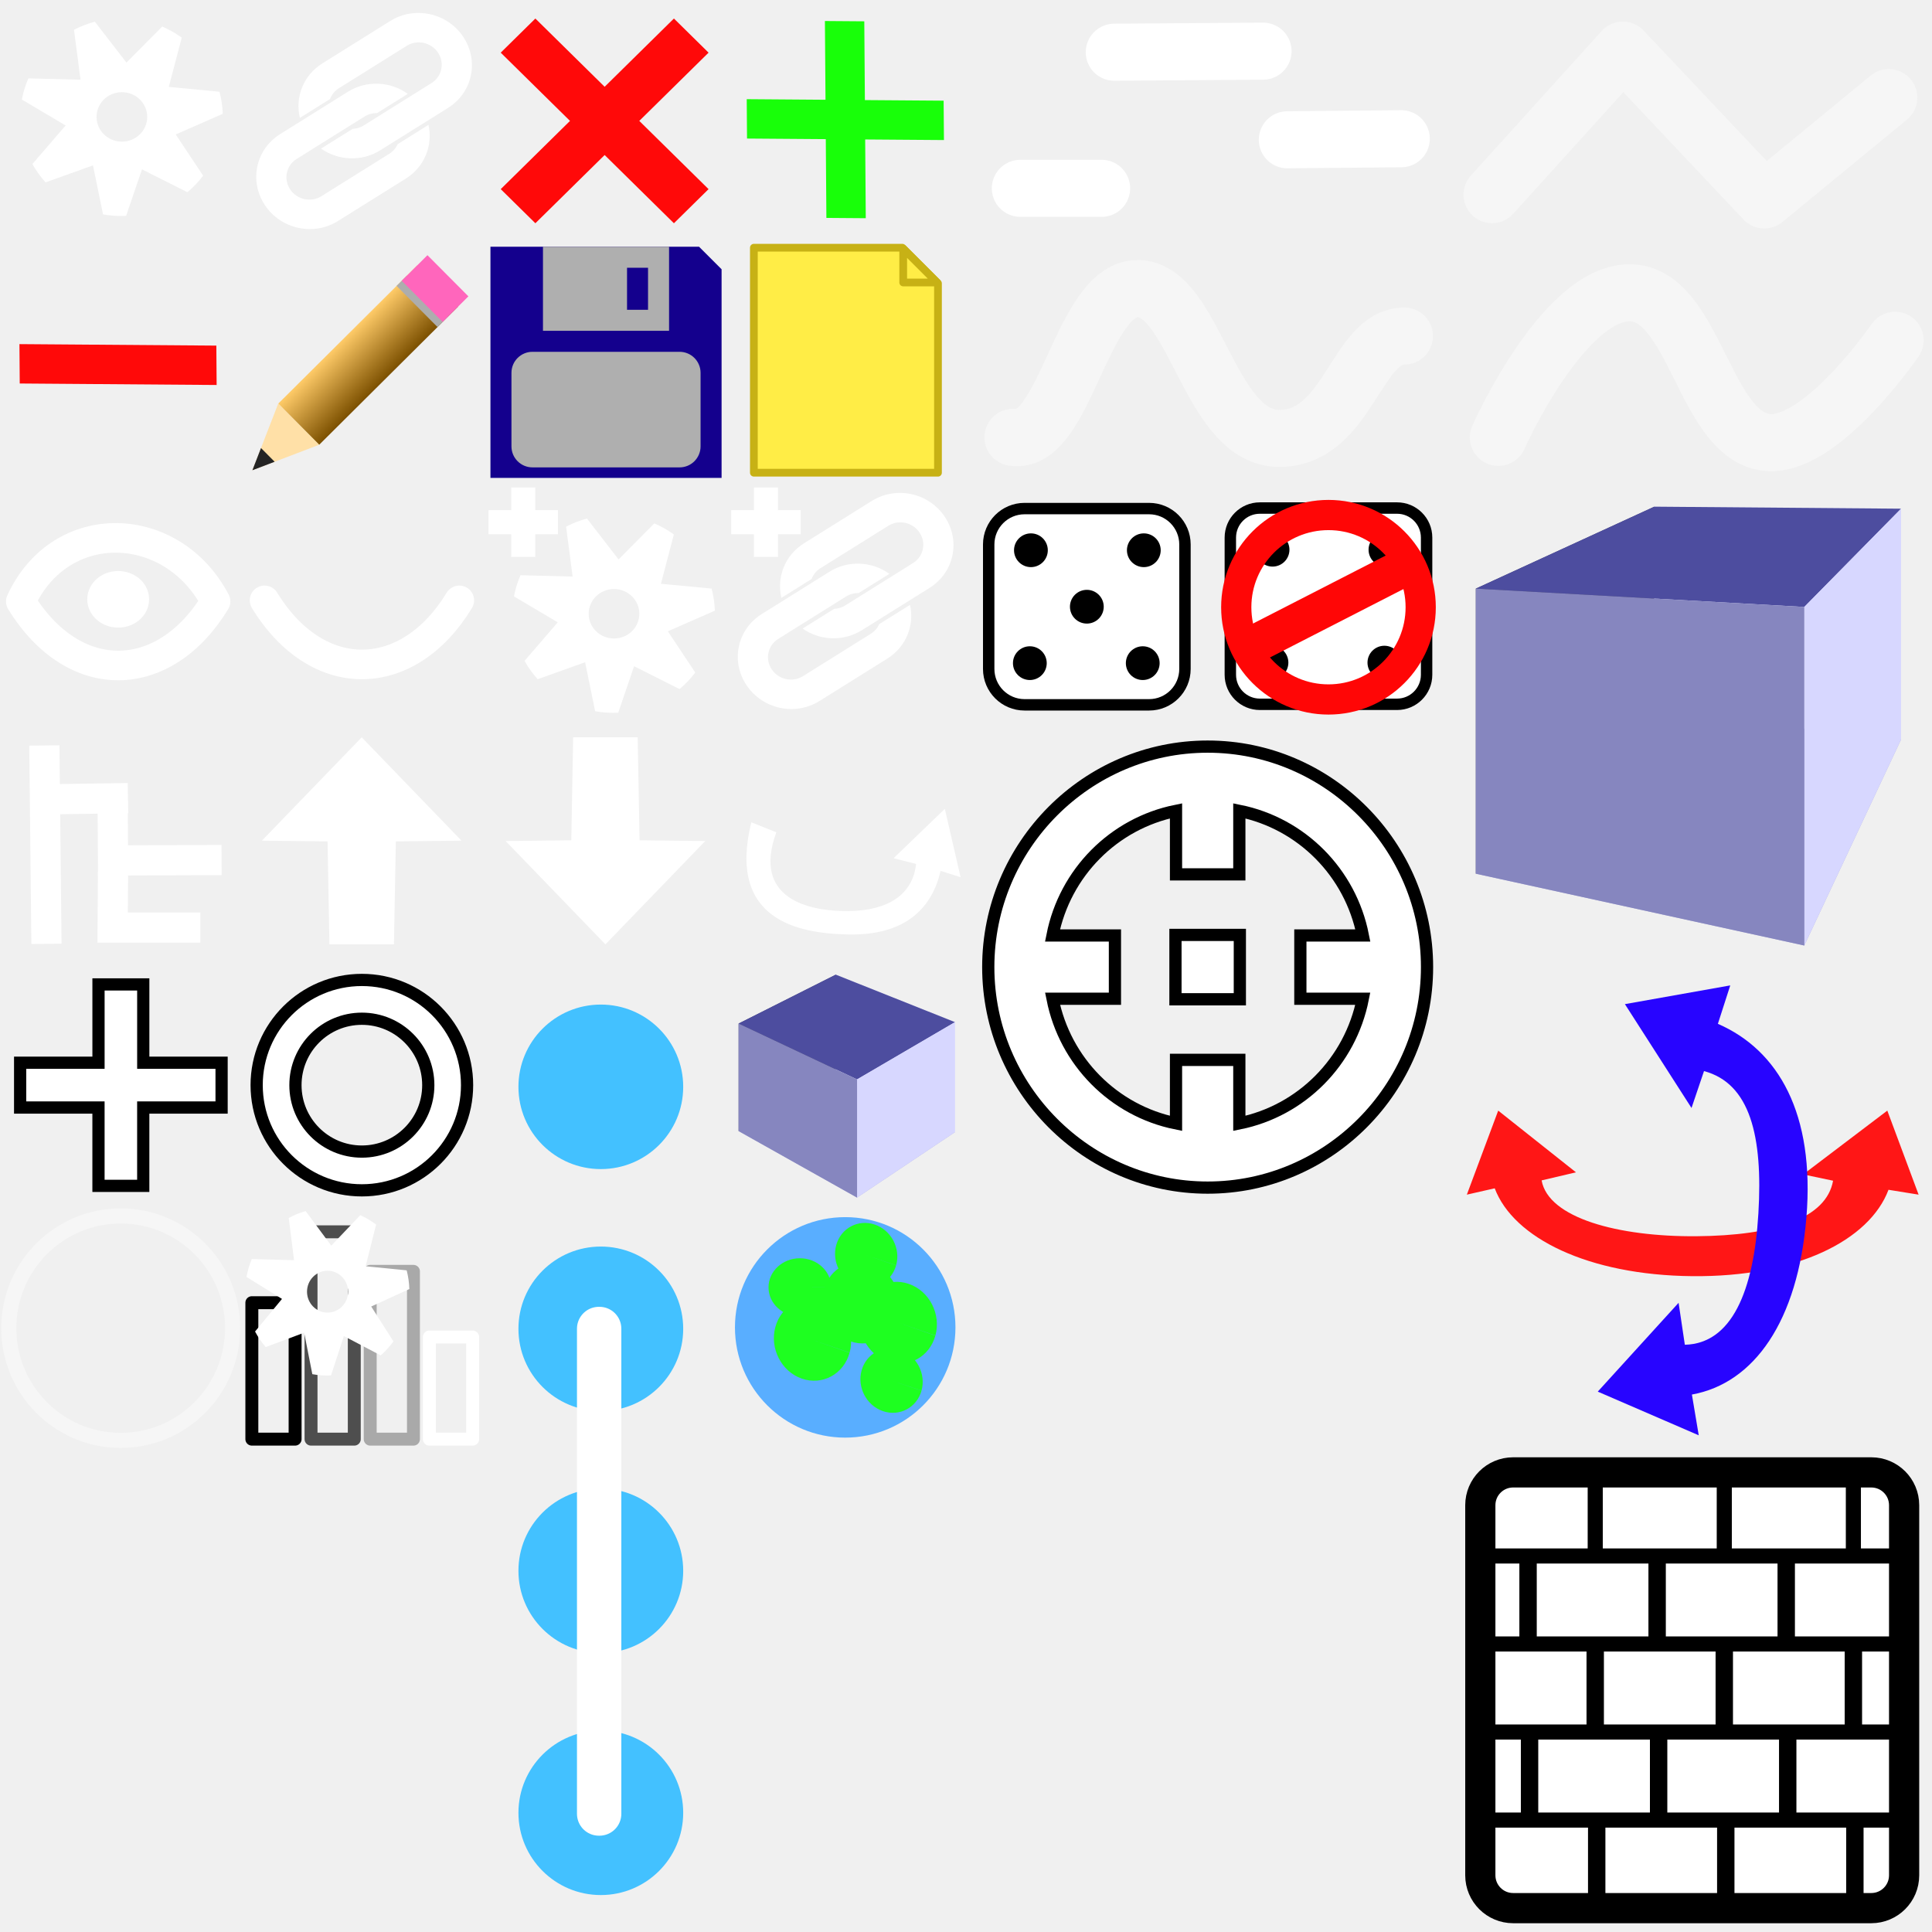
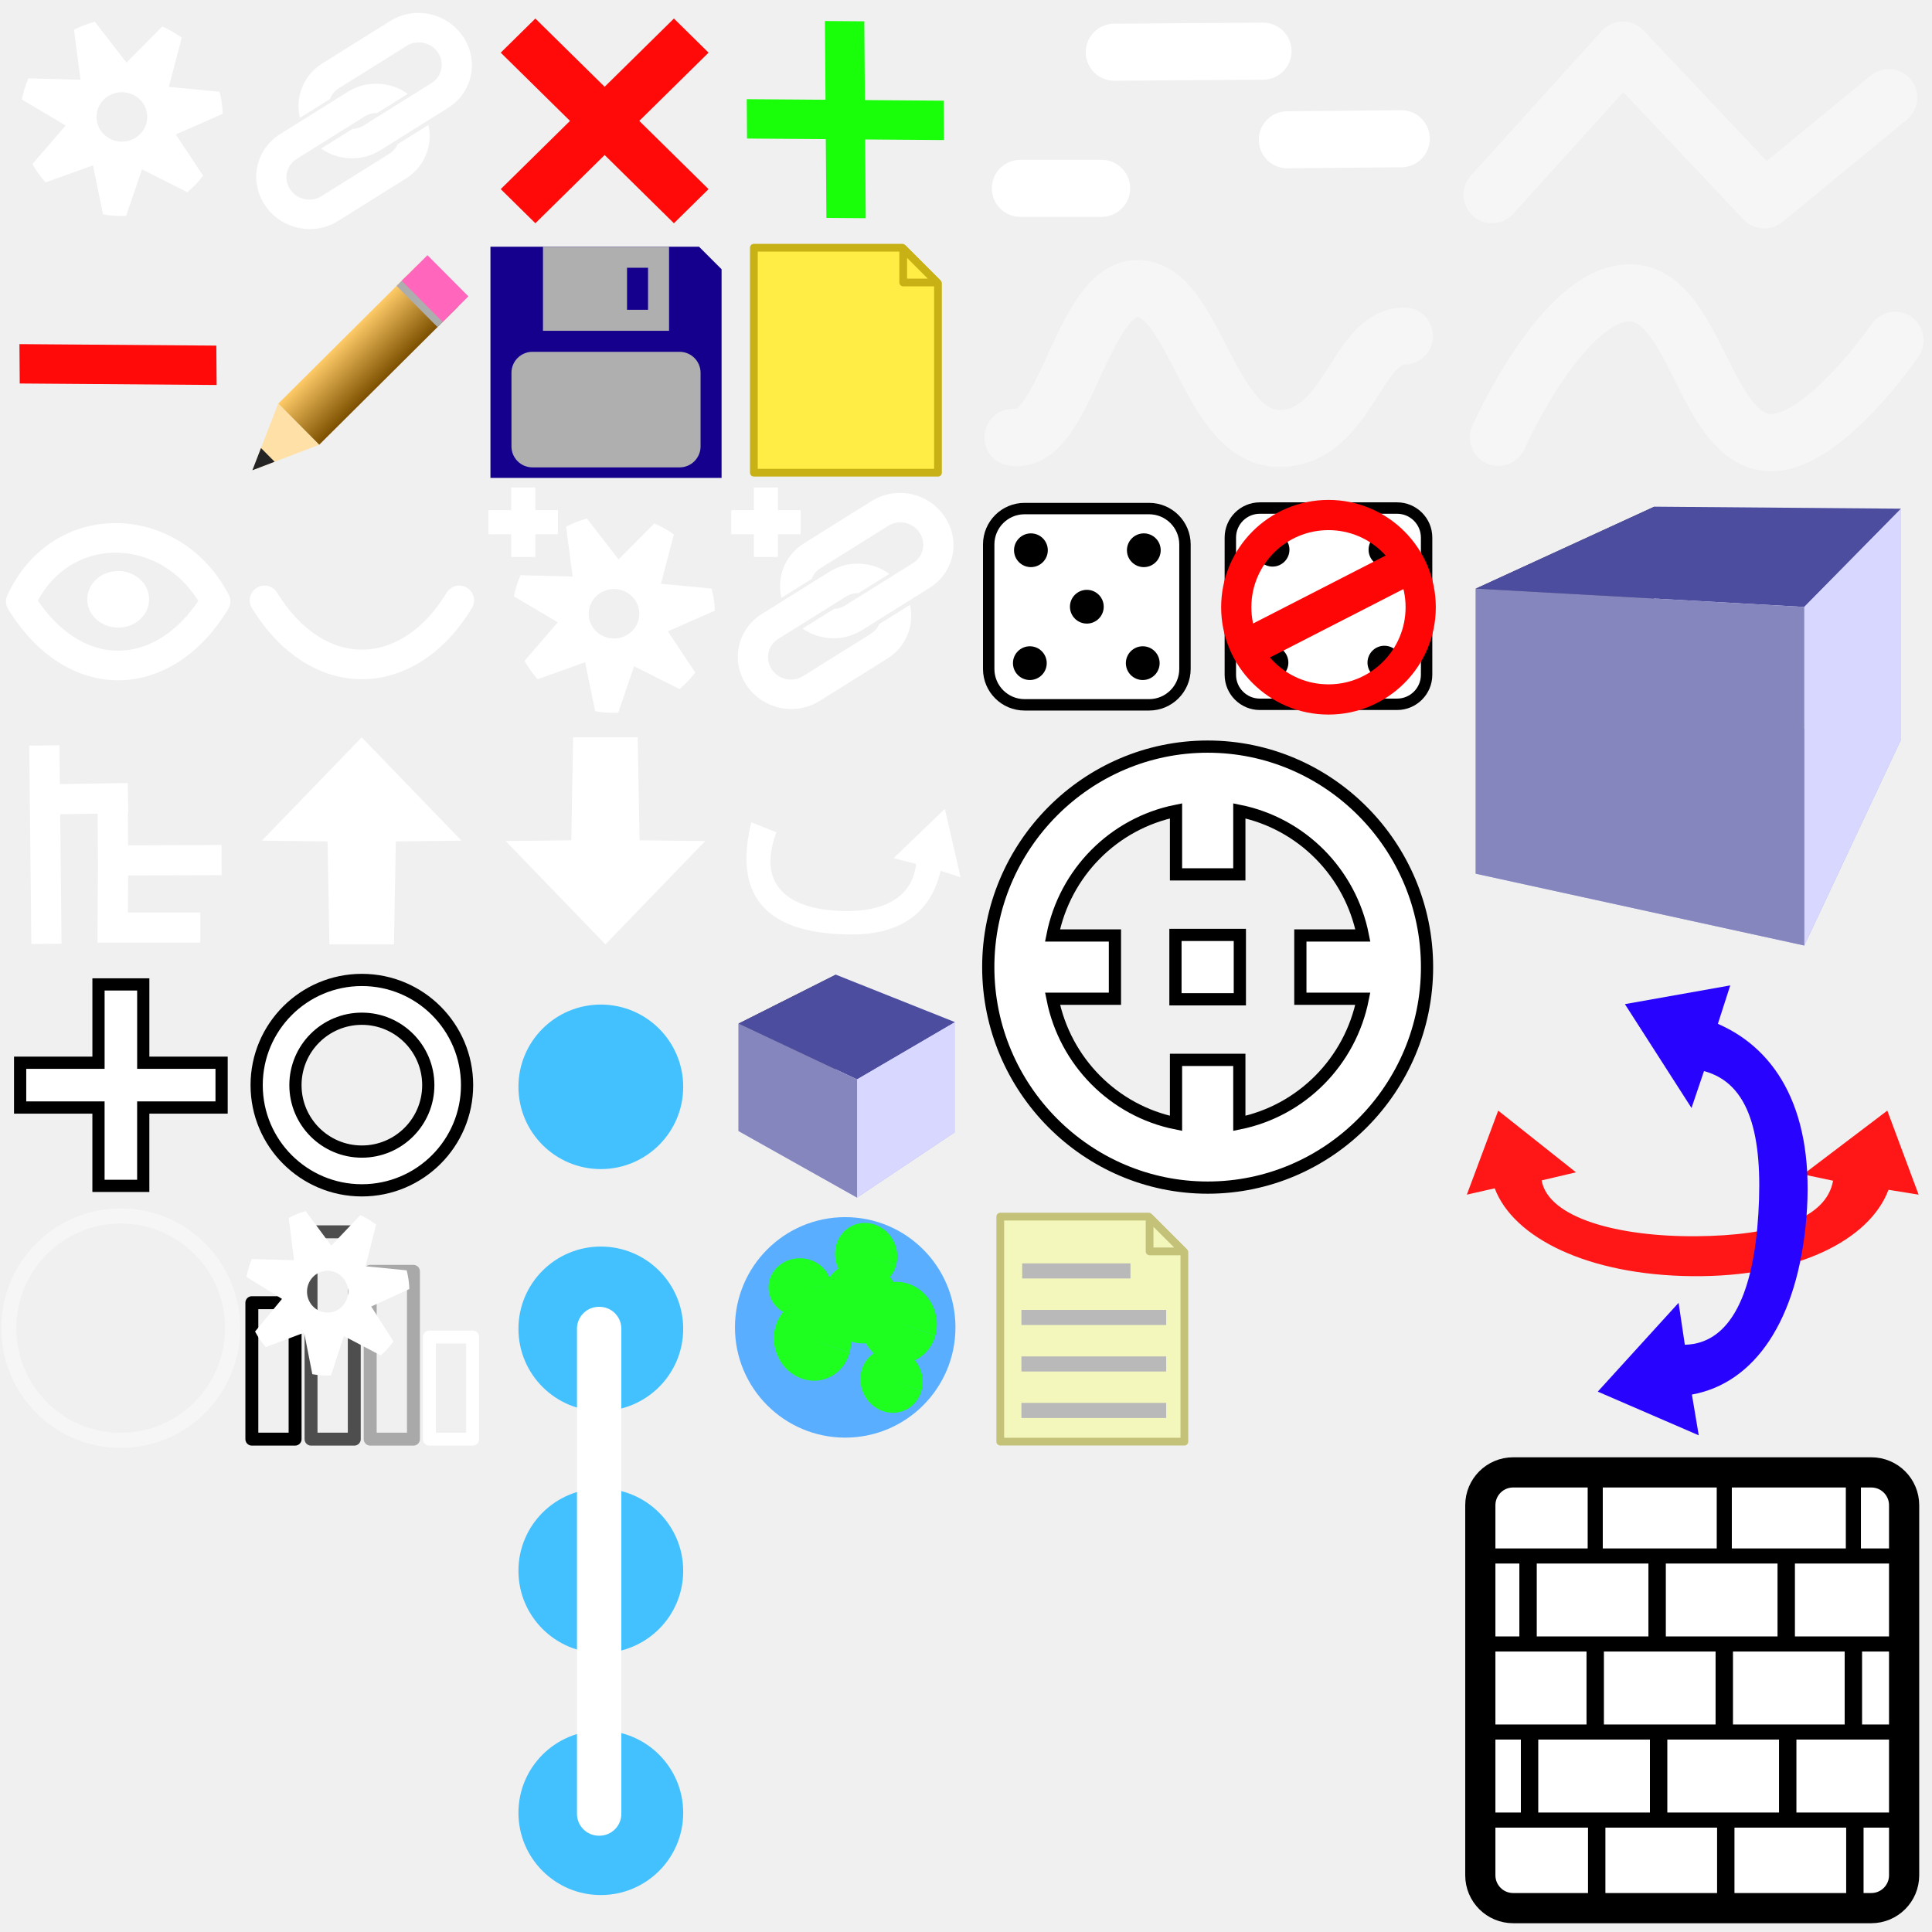
<svg xmlns="http://www.w3.org/2000/svg" xmlns:xlink="http://www.w3.org/1999/xlink" width="128" height="128" viewBox="0 0 128 128" version="1.1" id="svg8">
  <defs id="defs2">
    <linearGradient id="linearGradient836">
      <stop style="stop-color:#7c5000;stop-opacity:1" offset="0" id="stop832" />
      <stop style="stop-color:#ffcb68;stop-opacity:1" offset="1" id="stop834" />
    </linearGradient>
    <linearGradient xlink:href="#linearGradient836" id="linearGradient840" gradientUnits="userSpaceOnUse" x1="25.135" y1="58.875" x2="25.135" y2="48.292" />
  </defs>
  <g id="layer1" transform="translate(0,-216.0667)">
    <g id="g4582" transform="matrix(0.6164882,0.1362384,-0.1355381,0.6196732,31.9957,236.2375)">
      <path id="path4540" d="m 52.11,11.25 c -2.182,-2.093 -5.682,-2.08 -7.847,0.031 l -5.999,5.849 c -1.694,1.651 -2.053,4.082 -1.085,6.064 l 2.669,-2.602 c 0.068,-0.475 0.289,-0.935 0.667,-1.303 l 5.999,-5.849 c 0.928,-0.904 2.428,-0.91 3.363,-0.013 0.935,0.897 0.941,2.348 0.014,3.252 l -5.999,5.849 c -0.305,0.297 -0.672,0.496 -1.061,0.599 l -2.794,2.724 c 2.028,0.835 4.455,0.446 6.106,-1.164 l 5.999,-5.849 C 54.307,16.728 54.293,13.343 52.11,11.25 Z" style="opacity:1;fill:#ffffff;fill-opacity:1;stroke:none;stroke-width:0.589;stroke-linecap:round;stroke-miterlimit:4;stroke-dasharray:none;stroke-opacity:1;paint-order:fill markers stroke" />
      <path id="path4542" d="m 47.703,18.314 c -2.043,-0.877 -4.512,-0.499 -6.184,1.131 l -5.999,5.849 c -2.165,2.11 -2.151,5.495 0.032,7.588 2.182,2.093 5.682,2.08 7.847,-0.031 l 5.999,-5.849 c 1.672,-1.631 2.043,-4.021 1.119,-5.989 l -2.724,2.656 c -0.088,0.429 -0.303,0.839 -0.646,1.174 l -5.999,5.849 c -0.928,0.904 -2.428,0.91 -3.363,0.013 -0.935,-0.897 -0.941,-2.348 -0.014,-3.252 l 5.999,-5.849 c 0.344,-0.335 0.766,-0.546 1.209,-0.634 z" style="opacity:1;fill:#ffffff;fill-opacity:1;stroke:none;stroke-width:0.589;stroke-linecap:round;stroke-miterlimit:4;stroke-dasharray:none;stroke-opacity:1;paint-order:fill markers stroke" />
    </g>
    <g id="g4564" transform="matrix(0.4337018,0.4271893,-0.4337018,0.4271893,43.79101,209.098)" style="fill:#ff0909;fill-opacity:1">
      <rect style="opacity:1;fill:#ff0909;fill-opacity:1;stroke:none;stroke-width:1;stroke-linecap:round;stroke-miterlimit:4;stroke-dasharray:none;stroke-opacity:1;paint-order:fill markers stroke" id="rect4560" width="5.292" height="26.458" x="10.583" y="8.604" ry="0" />
      <rect style="opacity:1;fill:#ff0909;fill-opacity:1;stroke:none;stroke-width:1;stroke-linecap:round;stroke-miterlimit:4;stroke-dasharray:none;stroke-opacity:1;paint-order:fill markers stroke" id="rect4562" width="26.458" height="5.292" x="0" y="19.188" ry="0" />
    </g>
    <g id="g4645" transform="matrix(0.5257369,0,0,0.513409,30.84776,228.0959)">
      <path id="path4598" d="m 23.783,44.111 -4.509,4.649 -3.98,-5.273 a 12.771,12.771 0 0 0 -2.631,1.045 l 0.826,6.442 -6.571,-0.175 a 12.771,12.771 0 0 0 -0.79,2.558 12.771,12.771 0 0 0 -0.028,0.174 l 5.512,3.347 -4.186,4.972 a 12.771,12.771 0 0 0 1.656,2.37 l 5.976,-2.194 1.268,6.325 a 12.771,12.771 0 0 0 2.908,0.192 l 1.998,-6.001 5.728,2.948 a 12.771,12.771 0 0 0 1.98,-2.136 l -3.456,-5.318 5.927,-2.662 a 12.771,12.771 0 0 0 -0.414,-2.85 l -6.384,-0.621 1.631,-6.362 a 12.771,12.771 0 0 0 -2.46,-1.43 z m -4.472,8.529 a 3.193,3.193 0 0 1 2.523,3.744 3.193,3.193 0 0 1 -3.744,2.523 3.193,3.193 0 0 1 -2.523,-3.744 3.193,3.193 0 0 1 3.744,-2.523 z" style="opacity:1;fill:#ffffff;fill-opacity:1;stroke:none;stroke-width:0.804;stroke-linecap:round;stroke-miterlimit:4;stroke-dasharray:none;stroke-opacity:1;paint-order:fill markers stroke" />
    </g>
    <g id="g855" transform="matrix(0.2576966,-0.2563049,0.2563049,0.2576966,4.010431,232.3965)">
      <rect ry="0" y="48.292" x="7.938" height="10.583" width="35.719" id="rect830" style="opacity:1;fill:url(#linearGradient840);fill-opacity:1;stroke:none;stroke-width:1;stroke-linecap:round;stroke-miterlimit:4;stroke-dasharray:none;stroke-opacity:1;paint-order:fill markers stroke" />
      <path id="path842" d="M 7.937,48.292 -3.969,53.583 7.937,58.875 Z" style="fill:#ffe0a7;fill-opacity:1;fill-rule:evenodd;stroke:none;stroke-width:0.265px;stroke-linecap:butt;stroke-linejoin:miter;stroke-opacity:1" />
      <path style="fill:#242424;fill-opacity:1;fill-rule:evenodd;stroke:none;stroke-width:0.088px;stroke-linecap:butt;stroke-linejoin:miter;stroke-opacity:1" d="M -9.9999999e-8,51.819 -3.969,53.583 -9.9999999e-8,55.347 Z" id="path844" />
      <rect ry="0" y="48.292" x="38.365" height="10.583" width="2.646" id="rect846" style="opacity:1;fill:#adadad;fill-opacity:1;stroke:none;stroke-width:1;stroke-linecap:round;stroke-miterlimit:4;stroke-dasharray:none;stroke-opacity:1;paint-order:fill markers stroke" />
      <rect style="opacity:1;fill:#ff66bc;fill-opacity:1;stroke:none;stroke-width:1.118;stroke-linecap:round;stroke-miterlimit:4;stroke-dasharray:none;stroke-opacity:1;paint-order:fill markers stroke" id="rect848" width="6.615" height="10.583" x="39.688" y="48.292" ry="2.8421709e-014" />
    </g>
    <g id="g879" transform="matrix(0.5261685,0,0,0.5261685,14.39521,211.1813)">
      <path id="rect859" transform="scale(0.2645833)" d="m 130,152.52 v 110 h 110 v -99.289 l -10.711,-10.711 z" style="opacity:1;fill:#14008d;fill-opacity:1;stroke:none;stroke-width:3.78;stroke-linecap:round;stroke-miterlimit:4;stroke-dasharray:none;stroke-opacity:1;paint-order:fill markers stroke" />
      <path id="rect861" transform="scale(0.2645833)" d="m 155,152.52 v 40 h 60 v -40 z m 40,10 h 10 v 20 h -10 z" style="opacity:1;fill:#afafaf;fill-opacity:1;stroke:none;stroke-width:4.04;stroke-linecap:round;stroke-miterlimit:4;stroke-dasharray:none;stroke-opacity:1;paint-order:fill markers stroke" />
      <rect ry="2.646" y="53.583" x="37.042" height="14.552" width="23.812" id="rect874" style="opacity:1;fill:#afafaf;fill-opacity:1;stroke:none;stroke-width:1;stroke-linecap:round;stroke-miterlimit:4;stroke-dasharray:none;stroke-opacity:1;paint-order:fill markers stroke" />
    </g>
    <g style="fill:#18ff09;fill-opacity:1" transform="matrix(0.00372977,0.4930381,-0.4930381,-0.00372977,83.19988,216.8025)" id="g849">
      <path style="opacity:1;fill:#18ff09;fill-opacity:1;stroke:none;stroke-width:1;stroke-linecap:round;stroke-miterlimit:4;stroke-dasharray:none;stroke-opacity:1;paint-order:fill markers stroke" d="m 1.77,57.914 10.581,8.16e-4 8.46e-4,10.585 5.292,4.22e-4 -8.47e-4,-10.585 10.585,8.46e-4 -4.24e-4,-5.292 -10.581,-8.16e-4 -8.47e-4,-10.585 -5.292,0.004 8.14e-4,10.581 -10.585,-8.47e-4 z" id="rect844" />
    </g>
    <g id="g856" transform="matrix(0.00372977,0.4930381,-0.4930381,-0.00372977,18.53521,233.7784)" style="fill:#ff0909;fill-opacity:1">
      <rect style="opacity:1;fill:#ff0909;fill-opacity:1;stroke:none;stroke-width:1;stroke-linecap:round;stroke-miterlimit:4;stroke-dasharray:none;stroke-opacity:1;paint-order:fill markers stroke" id="rect851" width="5.292" height="26.458" x="10.583" y="8.604" ry="0" />
    </g>
    <g id="g868" transform="matrix(0.5122352,0,0,0.5122352,5.221485,211.8065)">
      <path id="rect849" transform="scale(0.2645833)" d="m 330,152.52 v 110 h 90 v -92.574 l -17.428,-17.426 z" style="opacity:1;fill:#ffed46;fill-opacity:1;stroke:#c7b115;stroke-width:3.78;stroke-linecap:round;stroke-linejoin:round;stroke-miterlimit:4;stroke-dasharray:none;stroke-opacity:1;paint-order:fill markers stroke" />
      <path id="path855" transform="scale(0.2645833)" d="m 403,152.947 v 16.572 h 16.574 z" style="opacity:1;fill:#ffed46;fill-opacity:1;stroke:#c7b115;stroke-width:3.78;stroke-linecap:round;stroke-linejoin:round;stroke-miterlimit:4;stroke-dasharray:none;stroke-opacity:1;paint-order:fill markers stroke" />
      <rect transform="rotate(-90)" ry="2.5431327e-006" y="84.667" x="-57.552" height="29.104" width="5.292" id="rect863" style="opacity:0;fill:#ffed46;fill-opacity:1;stroke:#c7b115;stroke-width:1;stroke-linecap:round;stroke-linejoin:round;stroke-miterlimit:4;stroke-dasharray:none;stroke-opacity:1;paint-order:fill markers stroke" />
    </g>
    <path style="opacity:1;fill:none;fill-opacity:1;stroke:#ffffff;stroke-width:1.96;stroke-linecap:round;stroke-linejoin:round;stroke-miterlimit:4;stroke-dasharray:none;stroke-opacity:1;paint-order:fill markers stroke" d="m 14.281,255.913 c -3.38,5.567 -9.371,5.749 -12.903,0 2.659,-5.763 10.053,-5.461 12.903,0 z" id="path5159" />
    <ellipse style="opacity:1;fill:none;fill-opacity:1;stroke:#ffffff;stroke-width:2;stroke-linecap:round;stroke-linejoin:round;stroke-miterlimit:4;stroke-dasharray:none;stroke-opacity:1;paint-order:fill markers stroke" id="path5162" cx="7.83" cy="255.773" rx="1.049" ry="0.874" />
    <path id="path5166" d="m 30.43,255.843 c -3.38,5.567 -9.371,5.749 -12.903,0" style="opacity:1;fill:none;fill-opacity:1;stroke:#ffffff;stroke-width:1.96;stroke-linecap:round;stroke-linejoin:round;stroke-miterlimit:4;stroke-dasharray:none;stroke-opacity:1;paint-order:fill markers stroke" />
    <path style="opacity:1;fill:#ffffff;fill-opacity:1;stroke:none;stroke-width:2;stroke-linecap:round;stroke-linejoin:round;stroke-miterlimit:4;stroke-dasharray:none;stroke-opacity:1;paint-order:fill markers stroke" d="m 33.869,248.365 v 1.502 h -1.502 v 1.596 h 1.502 v 1.502 h 1.596 v -1.502 h 1.502 v -1.596 h -1.502 v -1.502 z" id="rect860" />
    <path id="path865" d="m 49.948,248.365 v 1.502 h -1.502 v 1.596 h 1.502 v 1.502 h 1.596 v -1.502 h 1.502 v -1.596 h -1.502 v -1.502 z" style="opacity:1;fill:#ffffff;fill-opacity:1;stroke:none;stroke-width:2;stroke-linecap:round;stroke-linejoin:round;stroke-miterlimit:4;stroke-dasharray:none;stroke-opacity:1;paint-order:fill markers stroke" />
    <g id="g4582-9" transform="matrix(0.6164882,0.1362384,-0.1355381,0.6196732,0.09092866,204.4386)">
      <path id="path4540-9" d="m 52.11,11.25 c -2.182,-2.093 -5.682,-2.08 -7.847,0.031 l -5.999,5.849 c -1.694,1.651 -2.053,4.082 -1.085,6.064 l 2.669,-2.602 c 0.068,-0.475 0.289,-0.935 0.667,-1.303 l 5.999,-5.849 c 0.928,-0.904 2.428,-0.91 3.363,-0.013 0.935,0.897 0.941,2.348 0.014,3.252 l -5.999,5.849 c -0.305,0.297 -0.672,0.496 -1.061,0.599 l -2.794,2.724 c 2.028,0.835 4.455,0.446 6.106,-1.164 l 5.999,-5.849 C 54.307,16.728 54.293,13.343 52.11,11.25 Z" style="opacity:1;fill:#ffffff;fill-opacity:1;stroke:none;stroke-width:0.589;stroke-linecap:round;stroke-miterlimit:4;stroke-dasharray:none;stroke-opacity:1;paint-order:fill markers stroke" />
      <path id="path4542-4" d="m 47.703,18.314 c -2.043,-0.877 -4.512,-0.499 -6.184,1.131 l -5.999,5.849 c -2.165,2.11 -2.151,5.495 0.032,7.588 2.182,2.093 5.682,2.08 7.847,-0.031 l 5.999,-5.849 c 1.672,-1.631 2.043,-4.021 1.119,-5.989 l -2.724,2.656 c -0.088,0.429 -0.303,0.839 -0.646,1.174 l -5.999,5.849 c -0.928,0.904 -2.428,0.91 -3.363,0.013 -0.935,-0.897 -0.941,-2.348 -0.014,-3.252 l 5.999,-5.849 c 0.344,-0.335 0.766,-0.546 1.209,-0.634 z" style="opacity:1;fill:#ffffff;fill-opacity:1;stroke:none;stroke-width:0.589;stroke-linecap:round;stroke-miterlimit:4;stroke-dasharray:none;stroke-opacity:1;paint-order:fill markers stroke" />
    </g>
    <g id="g4645-4" transform="matrix(0.5257369,0,0,0.513409,-1.756096,195.1784)">
      <path id="path4598-6" d="m 23.783,44.111 -4.509,4.649 -3.98,-5.273 a 12.771,12.771 0 0 0 -2.631,1.045 l 0.826,6.442 -6.571,-0.175 a 12.771,12.771 0 0 0 -0.79,2.558 12.771,12.771 0 0 0 -0.028,0.174 l 5.512,3.347 -4.186,4.972 a 12.771,12.771 0 0 0 1.656,2.37 l 5.976,-2.194 1.268,6.325 a 12.771,12.771 0 0 0 2.908,0.192 l 1.998,-6.001 5.728,2.948 a 12.771,12.771 0 0 0 1.98,-2.136 l -3.456,-5.318 5.927,-2.662 a 12.771,12.771 0 0 0 -0.414,-2.85 l -6.384,-0.621 1.631,-6.362 a 12.771,12.771 0 0 0 -2.46,-1.43 z m -4.472,8.529 a 3.193,3.193 0 0 1 2.523,3.744 3.193,3.193 0 0 1 -3.744,2.523 3.193,3.193 0 0 1 -2.523,-3.744 3.193,3.193 0 0 1 3.744,-2.523 z" style="opacity:1;fill:#ffffff;fill-opacity:1;stroke:none;stroke-width:0.804;stroke-linecap:round;stroke-miterlimit:4;stroke-dasharray:none;stroke-opacity:1;paint-order:fill markers stroke" />
    </g>
    <path style="fill:none;fill-rule:evenodd;stroke:#ffffff;stroke-width:2;stroke-linecap:butt;stroke-linejoin:miter;stroke-miterlimit:4;stroke-dasharray:none;stroke-opacity:1" d="m 2.938,265.456 0.14,13.143" id="path1469" />
    <path style="fill:none;fill-rule:evenodd;stroke:#ffffff;stroke-width:2;stroke-linecap:butt;stroke-linejoin:miter;stroke-miterlimit:4;stroke-dasharray:none;stroke-opacity:1" d="m 3.51,269.018 4.968,-0.074" id="path1471" />
    <path style="fill:none;fill-rule:evenodd;stroke:#ffffff;stroke-width:2;stroke-linecap:butt;stroke-linejoin:miter;stroke-miterlimit:4;stroke-dasharray:none;stroke-opacity:1" d="m 7.464,269.117 0.025,3.955 7.192,-0.025 v 0" id="path1473" />
    <path style="fill:none;fill-rule:evenodd;stroke:#ffffff;stroke-width:2;stroke-linecap:butt;stroke-linejoin:miter;stroke-miterlimit:4;stroke-dasharray:none;stroke-opacity:1" d="m 7.489,273.838 -0.025,3.683 h 5.808" id="path1475" />
    <path style="fill:#ffffff;fill-opacity:1;fill-rule:evenodd;stroke:none;stroke-width:1px;stroke-linecap:butt;stroke-linejoin:miter;stroke-opacity:1" d="m 17.352,271.762 4.35,0.049 0.123,6.822 h 4.275 l 0.125,-6.822 4.35,-0.049 -6.611,-6.846 z" id="path1477" />
    <path id="path4561" d="m 33.5,271.787 4.35,-0.049 0.123,-6.822 h 4.275 l 0.125,6.822 4.35,0.049 -6.611,6.846 z" style="fill:#ffffff;fill-opacity:1;fill-rule:evenodd;stroke:none;stroke-width:1px;stroke-linecap:butt;stroke-linejoin:miter;stroke-opacity:1" />
    <path style="fill:none;fill-rule:evenodd;stroke:#ffffff;stroke-width:3.78;stroke-linecap:round;stroke-linejoin:miter;stroke-miterlimit:4;stroke-dasharray:none;stroke-opacity:1" d="m 67.601,228.544 5.383,-1e-5" id="path4570" />
    <path style="fill:none;fill-rule:evenodd;stroke:#ffffff;stroke-width:3.78;stroke-linecap:round;stroke-linejoin:miter;stroke-miterlimit:4;stroke-dasharray:none;stroke-opacity:1" d="m 73.823,219.526 9.857,-0.07" id="path4572" />
    <path style="fill:none;fill-rule:evenodd;stroke:#ffffff;stroke-width:3.78;stroke-linecap:round;stroke-linejoin:miter;stroke-miterlimit:4;stroke-dasharray:none;stroke-opacity:1" d="m 85.288,225.328 7.55,-0.07" id="path4574" />
    <path style="fill:none;fill-rule:evenodd;stroke:#f6f6f6;stroke-width:3.78;stroke-linecap:round;stroke-linejoin:round;stroke-miterlimit:4;stroke-dasharray:none;stroke-opacity:1" d="m 98.851,228.964 8.669,-9.577 9.368,9.927 8.249,-6.781" id="path4576" />
    <path style="fill:none;fill-rule:evenodd;stroke:#f6f6f6;stroke-width:3.78;stroke-linecap:round;stroke-linejoin:round;stroke-miterlimit:4;stroke-dasharray:none;stroke-opacity:1" d="m 67.111,245.043 c 3.472,0.559 4.556,-9.962 8.319,-9.857 3.763,0.105 4.679,9.986 9.368,9.927 4.552,-0.057 5.041,-6.781 8.249,-6.781" id="path4576-7" />
    <path style="fill:none;fill-rule:evenodd;stroke:#f6f6f6;stroke-width:3.78;stroke-linecap:round;stroke-linejoin:round;stroke-miterlimit:4;stroke-dasharray:none;stroke-opacity:1" d="m 99.269,245.043 c 0,0 4.241,-9.531 8.669,-9.577 4.428,-0.046 4.967,9.849 9.368,9.927 3.559,0.063 8.249,-6.781 8.249,-6.781" id="path4576-0" />
    <g id="g892" transform="translate(0,-64)">
      <rect y="313.761" x="65.504" height="13.003" width="13.003" id="rect873" style="opacity:1;fill:#ffffff;fill-opacity:1;stroke:#000000;stroke-width:0.756;stroke-linecap:round;stroke-linejoin:miter;stroke-miterlimit:4;stroke-dasharray:none;stroke-opacity:1" ry="2.377" />
      <path id="path877" d="m 68.301,315.404 a 1.119,1.119 0 0 0 -1.119,1.117 1.119,1.119 0 0 0 1.119,1.119 1.119,1.119 0 0 0 1.119,-1.119 1.119,1.119 0 0 0 -1.119,-1.117 z m 7.48,0 a 1.119,1.119 0 0 0 -1.119,1.117 1.119,1.119 0 0 0 1.119,1.119 1.119,1.119 0 0 0 1.119,-1.119 1.119,1.119 0 0 0 -1.119,-1.117 z m -7.551,7.48 a 1.119,1.119 0 0 0 -1.119,1.119 1.119,1.119 0 0 0 1.119,1.117 1.119,1.119 0 0 0 1.119,-1.117 1.119,1.119 0 0 0 -1.119,-1.119 z m 7.48,0 a 1.119,1.119 0 0 0 -1.119,1.119 1.119,1.119 0 0 0 1.119,1.117 1.119,1.119 0 0 0 1.119,-1.117 1.119,1.119 0 0 0 -1.119,-1.119 z" style="opacity:1;fill:#000000;fill-opacity:1;stroke:none;stroke-width:30.236;stroke-linecap:round;stroke-linejoin:miter;stroke-miterlimit:4;stroke-dasharray:none;stroke-opacity:1" />
      <path style="opacity:1;fill:#000000;fill-opacity:1;stroke:none;stroke-width:30.236;stroke-linecap:round;stroke-linejoin:miter;stroke-miterlimit:4;stroke-dasharray:none;stroke-opacity:1" d="m 72.006,319.145 c -0.617,-3.3e-4 -1.118,0.5 -1.119,1.117 -3.35e-4,0.618 0.501,1.119 1.119,1.119 0.618,3.4e-4 1.119,-0.501 1.119,-1.119 -7.43e-4,-0.617 -0.502,-1.118 -1.119,-1.117 z" id="path887" />
    </g>
    <g id="g900" transform="translate(16.00903,-64.03495)">
      <rect style="opacity:1;fill:#ffffff;fill-opacity:1;stroke:#000000;stroke-width:0.756;stroke-linecap:round;stroke-linejoin:miter;stroke-miterlimit:4;stroke-dasharray:none;stroke-opacity:1" id="rect894" width="13.003" height="13.003" x="65.504" y="313.761" ry="1.957" />
      <path style="opacity:1;fill:#000000;fill-opacity:1;stroke:none;stroke-width:30.236;stroke-linecap:round;stroke-linejoin:miter;stroke-miterlimit:4;stroke-dasharray:none;stroke-opacity:1" d="m 68.301,315.404 a 1.119,1.119 0 0 0 -1.119,1.117 1.119,1.119 0 0 0 1.119,1.119 1.119,1.119 0 0 0 1.119,-1.119 1.119,1.119 0 0 0 -1.119,-1.117 z m 7.48,0 a 1.119,1.119 0 0 0 -1.119,1.117 1.119,1.119 0 0 0 1.119,1.119 1.119,1.119 0 0 0 1.119,-1.119 1.119,1.119 0 0 0 -1.119,-1.117 z m -7.551,7.48 a 1.119,1.119 0 0 0 -1.119,1.119 1.119,1.119 0 0 0 1.119,1.117 1.119,1.119 0 0 0 1.119,-1.117 1.119,1.119 0 0 0 -1.119,-1.119 z m 7.48,0 a 1.119,1.119 0 0 0 -1.119,1.119 1.119,1.119 0 0 0 1.119,1.117 1.119,1.119 0 0 0 1.119,-1.117 1.119,1.119 0 0 0 -1.119,-1.119 z" id="path896" />
      <path id="path898" d="m 72.006,319.145 c -0.617,-3.3e-4 -1.118,0.5 -1.119,1.117 -3.35e-4,0.618 0.501,1.119 1.119,1.119 0.618,3.4e-4 1.119,-0.501 1.119,-1.119 -7.43e-4,-0.617 -0.502,-1.118 -1.119,-1.117 z" style="opacity:1;fill:#000000;fill-opacity:1;stroke:none;stroke-width:30.236;stroke-linecap:round;stroke-linejoin:miter;stroke-miterlimit:4;stroke-dasharray:none;stroke-opacity:1" />
    </g>
    <circle style="opacity:1;fill:none;fill-opacity:1;stroke:#ff0606;stroke-width:2.002;stroke-linecap:round;stroke-linejoin:miter;stroke-miterlimit:4;stroke-dasharray:none;stroke-opacity:1" id="path902" cx="88.015" cy="256.298" r="6.11" />
    <rect style="opacity:1;fill:none;fill-opacity:1;stroke:#ff0606;stroke-width:2.268;stroke-linecap:round;stroke-linejoin:miter;stroke-miterlimit:4;stroke-dasharray:none;stroke-opacity:1" id="rect904" width="10.906" height="0.245" x="-44.045" y="268.043" transform="rotate(-27.13871)" />
    <g id="g4588" style="opacity:1;fill:#ffffff;fill-opacity:1;stroke:#000000;stroke-width:20;stroke-linecap:round;stroke-linejoin:round;stroke-miterlimit:4;stroke-dasharray:none;stroke-opacity:1;paint-order:fill markers stroke">
      <path id="path4590" style="fill:#353564;fill-rule:evenodd;stroke:none;stroke-width:1.138px;stroke-linecap:butt;stroke-linejoin:round;stroke-opacity:1" d="m 97.778,255.064 v 18.889 l 11.825,-10.759 v -13.559 z" points="97.778,273.953 109.603,263.194 109.603,249.635 97.778,255.064 " />
      <path id="path4599" style="fill:#afafde;fill-rule:evenodd;stroke:none;stroke-width:1.138px;stroke-linecap:butt;stroke-linejoin:round;stroke-opacity:1" d="m 97.778,273.953 21.761,4.757 6.411,-13.649 -16.347,-1.867 z" points="119.539,278.71 125.95,265.061 109.603,263.194 97.778,273.953 " />
      <path id="path4601" style="fill:#e9e9ff;fill-rule:evenodd;stroke:none;stroke-width:1.138px;stroke-linecap:butt;stroke-linejoin:round;stroke-opacity:1" d="m 109.603,249.635 16.347,0.134 v 15.292 l -16.347,-1.867 z" points="125.95,249.769 125.95,265.061 109.603,263.194 109.603,249.635 " />
      <path id="path4592" style="fill:#4d4d9f;fill-rule:evenodd;stroke:none;stroke-width:1.138px;stroke-linecap:butt;stroke-linejoin:round;stroke-opacity:1" d="m 97.778,255.064 21.761,1.214 6.411,-6.509 -16.347,-0.134 z" points="119.539,256.278 125.95,249.769 109.603,249.635 97.778,255.064 " />
      <path id="path4596" style="fill:#d7d7ff;fill-rule:evenodd;stroke:none;stroke-width:1.138px;stroke-linecap:butt;stroke-linejoin:round;stroke-opacity:1" d="m 119.539,256.278 v 22.432 l 6.411,-13.649 v -15.292 z" points="119.539,278.71 125.95,265.061 125.95,249.769 119.539,256.278 " />
      <path id="path4594" style="fill:#8686bf;fill-rule:evenodd;stroke:none;stroke-width:1.138px;stroke-linecap:butt;stroke-linejoin:round;stroke-opacity:1" d="m 97.778,255.064 21.761,1.214 v 22.432 l -21.761,-4.757 z" points="119.539,256.278 119.539,278.71 97.778,273.953 97.778,255.064 " />
    </g>
    <path style="fill:#ffffff;fill-opacity:1;fill-rule:evenodd;stroke:none;stroke-width:0.349px;stroke-linecap:butt;stroke-linejoin:miter;stroke-opacity:1" d="m 49.776,270.546 c -1.581,6.413 2.997,7.377 6.474,7.432 3.477,0.055 5.435,-1.497 6.067,-4.216 l 1.324,0.422 -1.043,-4.529 -3.396,3.27 1.492,0.379 c -0.224,2.036 -1.853,3.089 -4.455,3.123 -2.602,0.034 -6.433,-0.779 -4.804,-5.22 z" id="path4603" />
    <path id="path4608" d="m 99.26,289.648 -2.078,5.567 1.847,-0.42 c 1.236,3.285 6.174,5.754 13.089,5.821 6.915,0.067 11.743,-2.381 13,-5.723 l 1.995,0.322 -2.074,-5.567 -5.574,4.227 1.981,0.417 c -0.446,2.502 -3.881,3.637 -9.057,3.678 -5.176,0.042 -9.809,-1.205 -10.253,-3.699 l 2.276,-0.535 z" style="fill:#ff1616;fill-opacity:1;fill-rule:evenodd;stroke:none;stroke-width:0.546px;stroke-linecap:butt;stroke-linejoin:miter;stroke-opacity:1" />
    <path style="fill:#2804ff;fill-opacity:1;fill-rule:evenodd;stroke:none;stroke-width:0.607px;stroke-linecap:butt;stroke-linejoin:miter;stroke-opacity:1" d="m 105.856,308.265 6.69,2.894 -0.453,-2.7 c 4.12,-0.744 7.021,-4.852 7.586,-11.728 0.565,-6.876 -1.85,-11.086 -5.865,-12.833 l 0.82,-2.546 -6.98,1.241 4.413,6.88 0.828,-2.444 c 3.041,0.814 3.912,4.282 3.602,9.442 -0.31,5.161 -1.779,8.616 -4.872,8.689 l -0.414,-2.779 z" id="path4610" />
    <path style="color:#000000;font-style:normal;font-variant:normal;font-weight:normal;font-stretch:normal;font-size:medium;line-height:normal;font-family:sans-serif;font-variant-ligatures:normal;font-variant-position:normal;font-variant-caps:normal;font-variant-numeric:normal;font-variant-alternates:normal;font-feature-settings:normal;text-indent:0;text-align:start;text-decoration:none;text-decoration-line:none;text-decoration-style:solid;text-decoration-color:#000000;letter-spacing:normal;word-spacing:normal;text-transform:none;writing-mode:lr-tb;direction:ltr;text-orientation:mixed;dominant-baseline:auto;baseline-shift:baseline;text-anchor:start;white-space:normal;shape-padding:0;clip-rule:nonzero;display:inline;overflow:visible;visibility:visible;opacity:1;isolation:auto;mix-blend-mode:normal;color-interpolation:sRGB;color-interpolation-filters:linearRGB;solid-color:#000000;solid-opacity:1;vector-effect:none;fill:#ffffff;fill-opacity:1;fill-rule:nonzero;stroke:#000000;stroke-width:0.809;stroke-linecap:round;stroke-linejoin:miter;stroke-miterlimit:4;stroke-dasharray:none;stroke-dashoffset:0;stroke-opacity:1;color-rendering:auto;image-rendering:auto;shape-rendering:auto;text-rendering:auto;enable-background:accumulate" d="M 80.012 49.465 C 72.001 49.465 65.475 56.034 65.475 64.072 C 65.475 72.111 72.001 78.682 80.012 78.682 C 88.022 78.682 94.545 72.111 94.545 64.072 C 94.545 56.034 88.022 49.465 80.012 49.465 z M 77.914 53.721 L 77.914 57.928 L 82.109 57.928 L 82.109 53.721 C 86.236 54.556 89.469 57.812 90.293 61.977 L 86.152 61.977 L 86.152 66.17 L 90.289 66.17 C 89.464 70.332 86.234 73.59 82.109 74.426 L 82.109 70.219 L 77.914 70.219 L 77.914 74.426 C 73.789 73.59 70.559 70.332 69.734 66.17 L 73.867 66.17 L 73.867 61.977 L 69.73 61.977 C 70.554 57.812 73.788 54.556 77.914 53.721 z M 77.877 61.941 L 77.877 66.205 L 82.143 66.205 L 82.143 61.941 L 77.877 61.941 z " transform="translate(0,216.0667)" id="path973" />
    <path style="opacity:1;fill:#ffffff;fill-opacity:1;stroke:#000000;stroke-width:0.809;stroke-linecap:round;stroke-linejoin:miter;stroke-miterlimit:4;stroke-dasharray:none;stroke-opacity:1" d="m 6.526,281.287 v 5.189 H 1.334 v 2.967 h 5.191 v 5.191 h 2.965 v -5.191 h 5.191 v -2.967 H 9.491 v -5.189 z" id="rect1173" />
    <path style="opacity:1;fill:#ffffff;fill-opacity:1;stroke:#000000;stroke-width:0.809;stroke-linecap:round;stroke-linejoin:miter;stroke-miterlimit:4;stroke-dasharray:none;stroke-opacity:1" d="M 23.975 64.924 A 6.97 6.97 0 0 0 17.004 71.895 A 6.97 6.97 0 0 0 23.975 78.863 A 6.97 6.97 0 0 0 30.945 71.895 A 6.97 6.97 0 0 0 23.975 64.924 z M 23.975 67.494 A 4.4 4.4 0 0 1 28.375 71.895 A 4.4 4.4 0 0 1 23.975 76.295 A 4.4 4.4 0 0 1 19.574 71.895 A 4.4 4.4 0 0 1 23.975 67.494 z " transform="translate(0,216.0667)" id="path897" />
    <rect style="opacity:1;fill:#ffffff;fill-opacity:1;stroke:#000000;stroke-width:2;stroke-linecap:round;stroke-linejoin:round;stroke-miterlimit:4;stroke-dasharray:none;stroke-opacity:1;paint-order:fill markers stroke" id="rect897" width="28.078" height="28.869" x="98.075" y="313.616" ry="2.175" />
    <path style="fill:none;fill-rule:evenodd;stroke:#000000;stroke-width:1px;stroke-linecap:butt;stroke-linejoin:miter;stroke-opacity:1" d="m 98.668,336.652 h 26.99 l -0.198,-0.099" id="path899" />
    <path id="path901" d="m 98.47,319.153 h 26.99 l -0.198,-0.099" style="fill:none;fill-rule:evenodd;stroke:#000000;stroke-width:1px;stroke-linecap:butt;stroke-linejoin:miter;stroke-opacity:1" />
    <path style="fill:none;fill-rule:evenodd;stroke:#000000;stroke-width:1px;stroke-linecap:butt;stroke-linejoin:miter;stroke-opacity:1" d="m 98.371,324.986 h 26.99 l -0.198,-0.099" id="path903" />
    <path id="path905" d="m 98.668,330.819 h 26.99 l -0.198,-0.099" style="fill:none;fill-rule:evenodd;stroke:#000000;stroke-width:1px;stroke-linecap:butt;stroke-linejoin:miter;stroke-opacity:1" />
    <path style="fill:none;fill-rule:evenodd;stroke:#000000;stroke-width:1px;stroke-linecap:butt;stroke-linejoin:miter;stroke-opacity:1" d="M 114.238 98.242 L 114.238 102.691 L 114.238 98.242 z M 122.791 98.242 L 122.791 102.691 L 122.791 98.242 z M 105.688 98.34 L 105.688 102.789 L 105.688 98.34 z " transform="translate(0,216.0667)" id="path907" />
    <path id="path914" d="m 114.238,324.986 v 5.9 z m 8.553,0 v 5.9 z m -17.104,0.129 v 5.9 z" style="fill:none;fill-rule:evenodd;stroke:#000000;stroke-width:1.152px;stroke-linecap:butt;stroke-linejoin:miter;stroke-opacity:1" />
    <path style="fill:none;fill-rule:evenodd;stroke:#000000;stroke-width:1.152px;stroke-linecap:butt;stroke-linejoin:miter;stroke-opacity:1" d="m 109.888,330.622 v 5.9 z m 8.553,0 v 5.9 z m -17.104,0.129 v 5.9 z" id="path916" />
    <path id="path918" d="m 109.789,319.153 v 5.9 z m 8.553,0 v 5.9 z m -17.104,0.129 v 5.9 z" style="fill:none;fill-rule:evenodd;stroke:#000000;stroke-width:1.152px;stroke-linecap:butt;stroke-linejoin:miter;stroke-opacity:1" />
    <path style="fill:none;fill-rule:evenodd;stroke:#000000;stroke-width:1.152px;stroke-linecap:butt;stroke-linejoin:miter;stroke-opacity:1" d="m 114.337,336.455 v 5.9 z m 8.553,0 v 5.9 z m -17.104,0.129 v 5.9 z" id="path920" />
    <path style="opacity:1;fill:none;fill-opacity:1;stroke:#f6f6f6;stroke-width:1;stroke-linecap:round;stroke-linejoin:round;stroke-miterlimit:4;stroke-dasharray:none;stroke-opacity:1;paint-order:fill markers stroke" id="path4602" d="m 15.411,304.104 a 7.415,7.435 0 0 1 -7.45,7.392 7.415,7.435 0 0 1 -7.379,-7.463 7.415,7.435 0 0 1 7.436,-7.406 7.415,7.435 0 0 1 7.394,7.448" />
    <rect style="opacity:1;fill:none;fill-opacity:1;stroke:#000000;stroke-width:0.857;stroke-linecap:round;stroke-linejoin:round;stroke-miterlimit:4;stroke-dasharray:none;stroke-opacity:1;paint-order:fill markers stroke" id="rect908" width="2.865" height="9.041" x="16.686" y="302.373" ry="0" />
    <rect ry="0" y="297.677" x="20.607" height="13.737" width="2.865" id="rect910" style="opacity:1;fill:none;fill-opacity:1;stroke:#4e4e4e;stroke-width:0.857;stroke-linecap:round;stroke-linejoin:round;stroke-miterlimit:4;stroke-dasharray:none;stroke-opacity:1;paint-order:fill markers stroke" />
    <rect style="opacity:1;fill:none;fill-opacity:1;stroke:#a9a9a9;stroke-width:0.857;stroke-linecap:round;stroke-linejoin:round;stroke-miterlimit:4;stroke-dasharray:none;stroke-opacity:1;paint-order:fill markers stroke" id="rect912" width="2.865" height="11.117" x="24.527" y="300.297" ry="0" />
    <rect ry="0" y="304.647" x="28.448" height="6.767" width="2.865" id="rect914" style="opacity:1;fill:none;fill-opacity:1;stroke:#ffffff;stroke-width:0.857;stroke-linecap:round;stroke-linejoin:round;stroke-miterlimit:4;stroke-dasharray:none;stroke-opacity:1;paint-order:fill markers stroke" />
    <path id="path4598-6-2" d="m 23.868,296.576 -1.921,2.02 -1.696,-2.291 a 5.442,5.549 0 0 0 -1.121,0.454 l 0.352,2.799 -2.8,-0.076 a 5.442,5.549 0 0 0 -0.336,1.111 5.442,5.549 0 0 0 -0.012,0.075 l 2.349,1.455 -1.784,2.161 a 5.442,5.549 0 0 0 0.706,1.03 l 2.547,-0.953 0.54,2.748 a 5.442,5.549 0 0 0 1.239,0.083 l 0.851,-2.608 2.441,1.281 a 5.442,5.549 0 0 0 0.844,-0.928 l -1.473,-2.311 2.526,-1.157 a 5.442,5.549 0 0 0 -0.177,-1.239 l -2.72,-0.27 0.695,-2.764 a 5.442,5.549 0 0 0 -1.048,-0.621 z m -1.906,3.706 a 1.361,1.387 0 0 1 1.075,1.627 1.361,1.387 0 0 1 -1.596,1.096 1.361,1.387 0 0 1 -1.075,-1.627 1.361,1.387 0 0 1 1.596,-1.096 z" style="opacity:1;fill:#ffffff;fill-opacity:1;stroke:none;stroke-width:0.346;stroke-linecap:round;stroke-miterlimit:4;stroke-dasharray:none;stroke-opacity:1;paint-order:fill markers stroke" />
    <ellipse style="opacity:1;fill:#43c1ff;fill-opacity:1;stroke:none;stroke-width:0.507;stroke-linecap:round;stroke-linejoin:miter;stroke-miterlimit:4;stroke-dasharray:none;stroke-opacity:1" id="path4609" cx="39.806" cy="288.072" rx="5.458" ry="5.45" />
    <ellipse ry="5.45" rx="5.458" cy="336.169" cx="39.806" id="ellipse4611" style="opacity:1;fill:#43c1ff;fill-opacity:1;stroke:none;stroke-width:0.507;stroke-linecap:round;stroke-linejoin:miter;stroke-miterlimit:4;stroke-dasharray:none;stroke-opacity:1" />
    <ellipse style="opacity:1;fill:#43c1ff;fill-opacity:1;stroke:none;stroke-width:0.507;stroke-linecap:round;stroke-linejoin:miter;stroke-miterlimit:4;stroke-dasharray:none;stroke-opacity:1" id="ellipse4613" cx="39.806" cy="320.136" rx="5.458" ry="5.45" />
    <ellipse ry="5.45" rx="5.458" cy="304.104" cx="39.806" id="ellipse4615" style="opacity:1;fill:#43c1ff;fill-opacity:1;stroke:none;stroke-width:0.507;stroke-linecap:round;stroke-linejoin:miter;stroke-miterlimit:4;stroke-dasharray:none;stroke-opacity:1" />
    <rect style="opacity:1;fill:#ffffff;fill-opacity:1;stroke:#ffffff;stroke-width:2.9;stroke-linecap:round;stroke-linejoin:round;stroke-miterlimit:4;stroke-dasharray:none;stroke-opacity:1;paint-order:normal" id="rect4617" width="0.039" height="32.139" x="39.676" y="304.097" />
    <g id="g918" style="opacity:1;fill:#ffffff;fill-opacity:1;stroke:#ffffff;stroke-width:2.9;stroke-linecap:round;stroke-linejoin:round;stroke-miterlimit:4;stroke-dasharray:none;stroke-opacity:1;paint-order:normal">
      <path id="path921" style="fill:#353564;fill-rule:evenodd;stroke:none;stroke-width:1.107px;stroke-linecap:butt;stroke-linejoin:round;stroke-opacity:1" d="m 48.936,283.88 v 7.125 l 6.439,-3.692 v -6.673 z" points="48.936,291.005 55.375,287.314 55.375,280.641 48.936,283.88 " />
      <path id="path929" style="fill:#afafde;fill-rule:evenodd;stroke:none;stroke-width:1.107px;stroke-linecap:butt;stroke-linejoin:round;stroke-opacity:1" d="m 48.936,291.005 7.846,4.405 6.488,-4.337 -7.895,-3.76 z" points="56.782,295.41 63.27,291.074 55.375,287.314 48.936,291.005 " />
      <path id="path931" style="fill:#e9e9ff;fill-rule:evenodd;stroke:none;stroke-width:1.107px;stroke-linecap:butt;stroke-linejoin:round;stroke-opacity:1" d="m 55.375,280.641 7.895,3.146 v 7.287 l -7.895,-3.76 z" points="63.27,283.786 63.27,291.074 55.375,287.314 55.375,280.641 " />
      <path id="path923" style="fill:#4d4d9f;fill-rule:evenodd;stroke:none;stroke-width:1.107px;stroke-linecap:butt;stroke-linejoin:round;stroke-opacity:1" d="m 48.936,283.88 7.846,3.7 6.488,-3.794 -7.895,-3.146 z" points="56.782,287.581 63.27,283.786 55.375,280.641 48.936,283.88 " />
      <path id="path927" style="fill:#d7d7ff;fill-rule:evenodd;stroke:none;stroke-width:1.107px;stroke-linecap:butt;stroke-linejoin:round;stroke-opacity:1" d="m 56.782,287.581 v 7.83 l 6.488,-4.337 v -7.287 z" points="56.782,295.41 63.27,291.074 63.27,283.786 56.782,287.581 " />
      <path id="path925" style="fill:#8686bf;fill-rule:evenodd;stroke:none;stroke-width:1.107px;stroke-linecap:butt;stroke-linejoin:round;stroke-opacity:1" d="m 48.936,283.88 7.846,3.7 v 7.83 l -7.846,-4.405 z" points="56.782,287.581 56.782,295.41 48.936,291.005 48.936,283.88 " />
    </g>
    <ellipse style="opacity:1;fill:#59aeff;fill-opacity:1;stroke:none;stroke-width:2.972;stroke-linecap:round;stroke-linejoin:round;stroke-miterlimit:4;stroke-dasharray:none;stroke-opacity:1;paint-order:normal" id="path943" ry="7.304" rx="7.304" cy="304.009" cx="55.997" />
    <path style="opacity:1;fill:#1eff20;fill-opacity:1;stroke:none;stroke-width:2.9;stroke-linecap:round;stroke-linejoin:round;stroke-miterlimit:4;stroke-dasharray:none;stroke-opacity:1;paint-order:normal" id="path945" d="m 55.068,301.357 a 2.076,1.928 0 0 1 -2.074,1.928 2.076,1.928 0 0 1 -2.078,-1.924 2.076,1.928 0 0 1 2.07,-1.932 2.076,1.928 0 0 1 2.083,1.92 l -2.076,0.008 z" />
    <path d="m 135.642,270.783 a 2.603,2.664 0 0 1 -2.6,2.664 2.603,2.664 0 0 1 -2.606,-2.658 2.603,2.664 0 0 1 2.595,-2.67 2.603,2.664 0 0 1 2.612,2.653 l -2.603,0.011 z" id="path947" style="opacity:1;fill:#1eff20;fill-opacity:1;stroke:none;stroke-width:3.817;stroke-linecap:round;stroke-linejoin:round;stroke-miterlimit:4;stroke-dasharray:none;stroke-opacity:1;paint-order:normal" transform="matrix(0.9443845,0.3288433,-0.2651988,0.9641937,0,0)" />
    <path transform="matrix(0.9443845,0.3288433,-0.2651988,0.9641937,0,0)" style="opacity:1;fill:#1eff20;fill-opacity:1;stroke:none;stroke-width:3.817;stroke-linecap:round;stroke-linejoin:round;stroke-miterlimit:4;stroke-dasharray:none;stroke-opacity:1;paint-order:normal" id="path949" d="m 138.09,267.384 a 2.603,2.664 0 0 1 -2.6,2.664 2.603,2.664 0 0 1 -2.606,-2.658 2.603,2.664 0 0 1 2.595,-2.67 2.603,2.664 0 0 1 2.612,2.653 l -2.603,0.011 z" />
    <path d="m 140.833,267.833 a 2.603,2.664 0 0 1 -2.6,2.664 2.603,2.664 0 0 1 -2.606,-2.658 2.603,2.664 0 0 1 2.595,-2.67 2.603,2.664 0 0 1 2.612,2.653 l -2.603,0.011 z" id="path951" style="opacity:1;fill:#1eff20;fill-opacity:1;stroke:none;stroke-width:3.817;stroke-linecap:round;stroke-linejoin:round;stroke-miterlimit:4;stroke-dasharray:none;stroke-opacity:1;paint-order:normal" transform="matrix(0.9443845,0.3288433,-0.2651988,0.9641937,0,0)" />
    <path transform="matrix(0.9464853,0.322747,-0.2704029,0.9627472,0,0)" style="opacity:1;fill:#1eff20;fill-opacity:1;stroke:none;stroke-width:3.046;stroke-linecap:round;stroke-linejoin:round;stroke-miterlimit:4;stroke-dasharray:none;stroke-opacity:1;paint-order:normal" id="path953" d="m 142.331,272.418 a 2.096,2.108 0 0 1 -2.093,2.108 2.096,2.108 0 0 1 -2.098,-2.103 2.096,2.108 0 0 1 2.089,-2.112 2.096,2.108 0 0 1 2.102,2.099 l -2.095,0.009 z" />
    <path d="m 138.461,265.089 a 2.096,2.108 0 0 1 -2.093,2.108 2.096,2.108 0 0 1 -2.098,-2.103 2.096,2.108 0 0 1 2.089,-2.112 2.096,2.108 0 0 1 2.102,2.099 l -2.095,0.009 z" id="path955" style="opacity:1;fill:#1eff20;fill-opacity:1;stroke:none;stroke-width:3.046;stroke-linecap:round;stroke-linejoin:round;stroke-miterlimit:4;stroke-dasharray:none;stroke-opacity:1;paint-order:normal" transform="matrix(0.9464853,0.322747,-0.2704029,0.9627472,0,0)" />
+     <g id="g868-5" transform="matrix(0.5122352,0,0,0.5122352,21.54617,276.0001)" style="fill:#f3f7bb;fill-opacity:1;stroke:#c4c178;stroke-opacity:1">
+       <path id="rect849-0" transform="scale(0.2645833)" d="m 330,152.52 v 110 h 90 v -92.574 l -17.428,-17.426 z" style="opacity:1;fill:#f3f7bb;fill-opacity:1;stroke:#c4c178;stroke-width:3.78;stroke-linecap:round;stroke-linejoin:round;stroke-miterlimit:4;stroke-dasharray:none;stroke-opacity:1;paint-order:fill markers stroke" />
+       <path id="path855-9" transform="scale(0.2645833)" d="m 403,152.947 v 16.572 h 16.574 z" style="opacity:1;fill:#f3f7bb;fill-opacity:1;stroke:#c4c178;stroke-width:3.78;stroke-linecap:round;stroke-linejoin:round;stroke-miterlimit:4;stroke-dasharray:none;stroke-opacity:1;paint-order:fill markers stroke" />
+       <rect transform="rotate(-90)" ry="2.5431327e-06" y="84.667" x="-57.552" height="29.104" width="5.292" id="rect863-8" style="opacity:0;fill:#f3f7bb;fill-opacity:1;stroke:#c4c178;stroke-width:1;stroke-linecap:round;stroke-linejoin:round;stroke-miterlimit:4;stroke-dasharray:none;stroke-opacity:1;paint-order:fill markers stroke" />
+     </g>
+     <path style="fill:none;fill-rule:evenodd;stroke:#b9b9b9;stroke-width:1px;stroke-linecap:butt;stroke-linejoin:miter;stroke-opacity:1" d="m 67.723,300.269 h 6.673 v -0.099" id="path4652" />
+     <path id="path4654" d="m 67.673,303.351 c 3.197,10e-6 6.393,0 9.59,-3e-5" style="fill:none;fill-rule:evenodd;stroke:#b9b9b9;stroke-width:1px;stroke-linecap:butt;stroke-linejoin:miter;stroke-opacity:1" />
+     <path style="fill:none;fill-rule:evenodd;stroke:#b9b9b9;stroke-width:1px;stroke-linecap:butt;stroke-linejoin:miter;stroke-opacity:1" d="m 67.673,306.432 c 3.197,1e-5 6.393,0 9.59,-3e-5" id="path4656" />
+     <path id="path4658" d="m 67.673,309.513 c 3.197,1e-5 6.393,0 9.59,-3e-5" style="fill:none;fill-rule:evenodd;stroke:#b9b9b9;stroke-width:1px;stroke-linecap:butt;stroke-linejoin:miter;stroke-opacity:1" />
  </g>
</svg>
